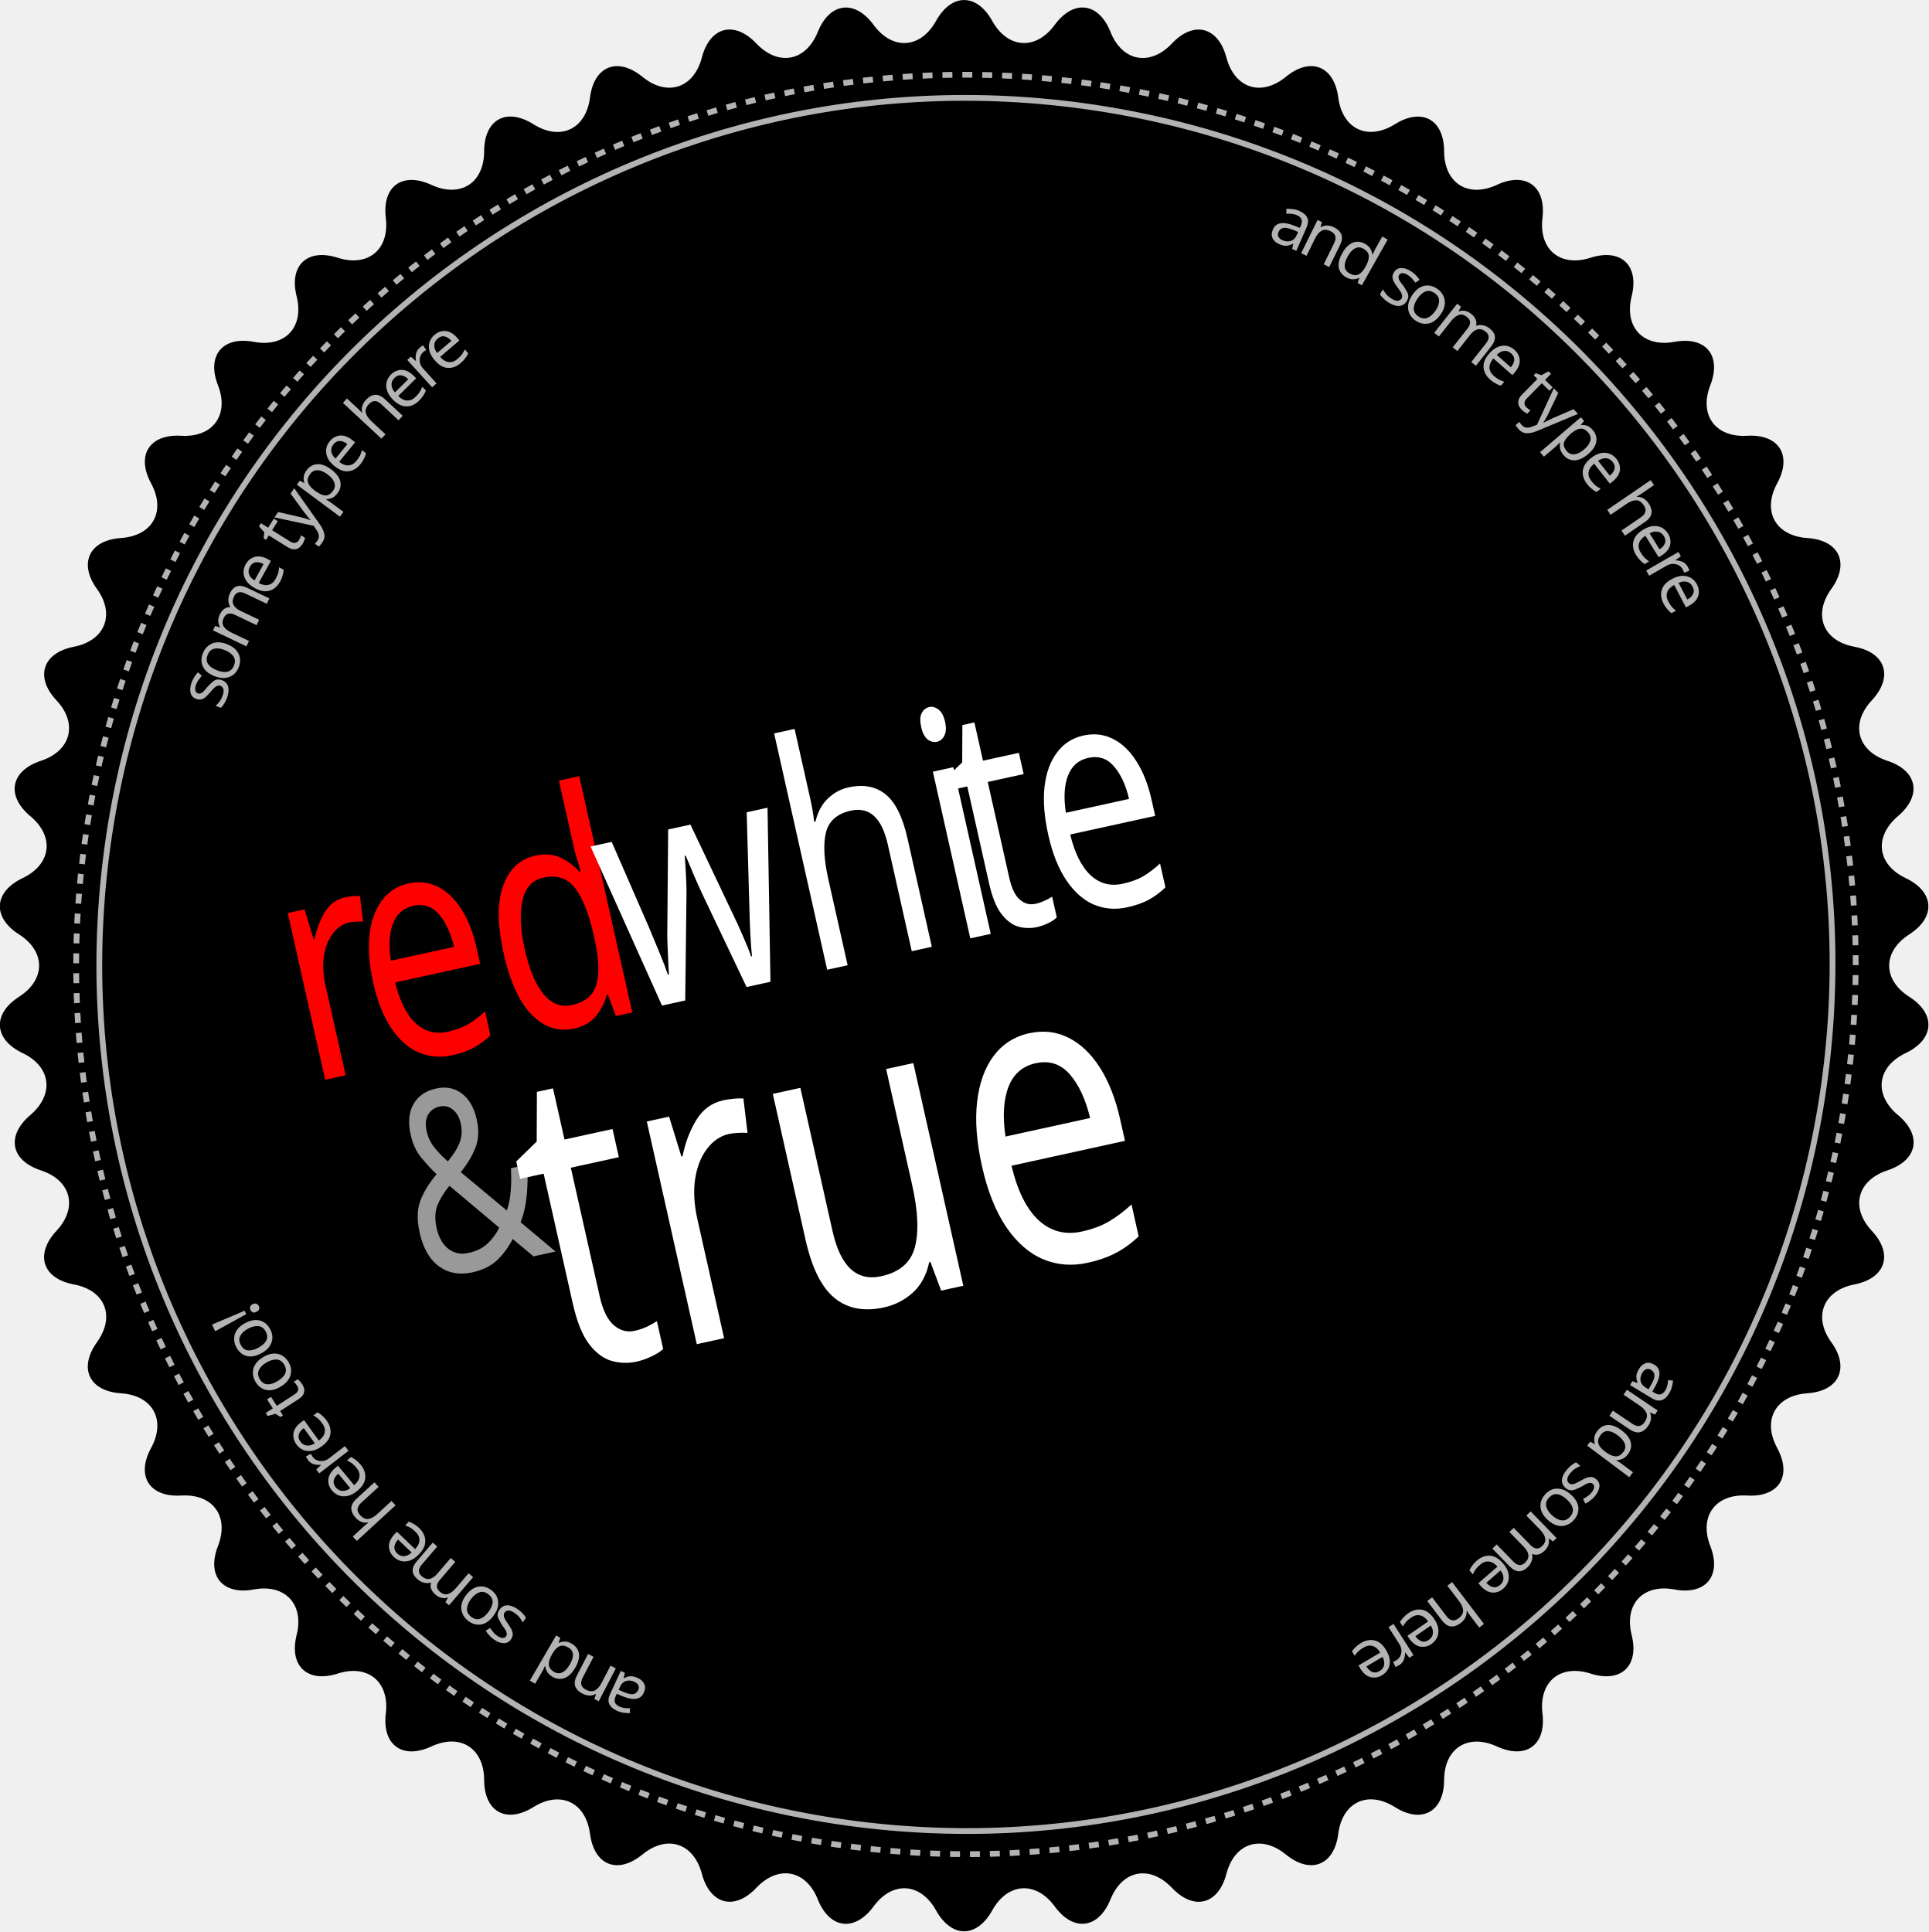
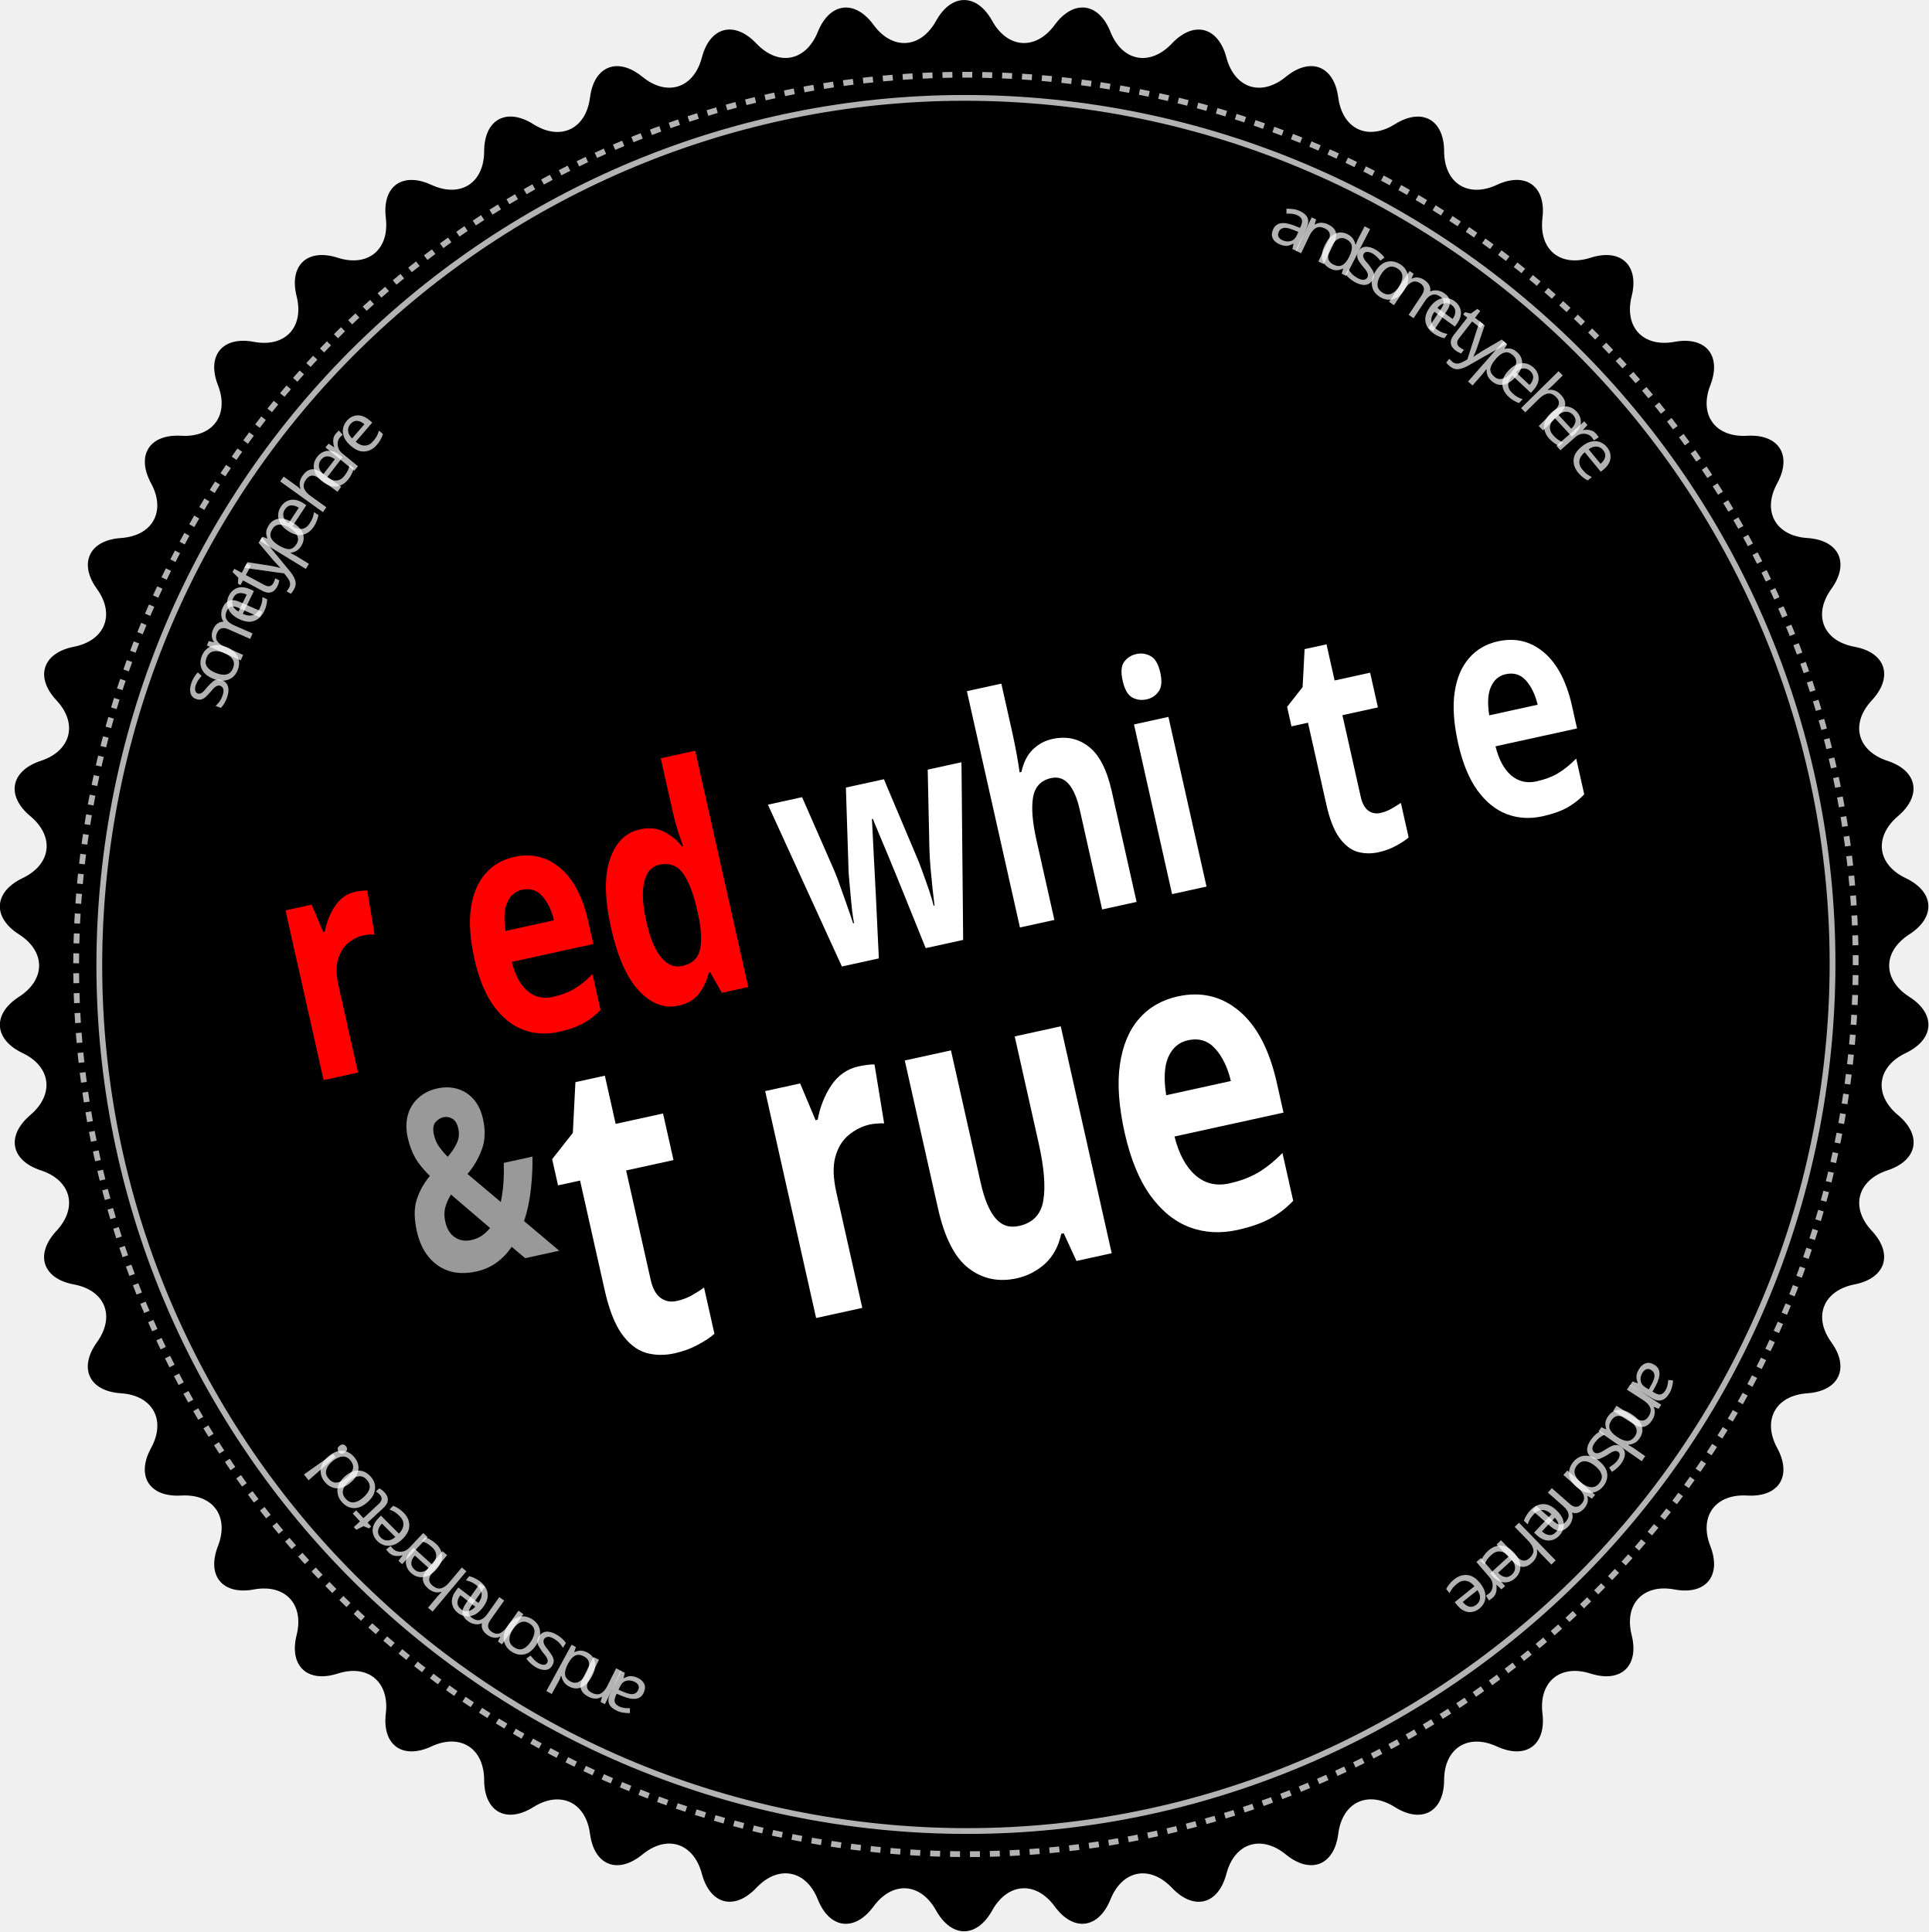
<svg xmlns="http://www.w3.org/2000/svg" viewBox="0 0 166.69 167.01">
  <defs>
-     <style>.cls-1,.cls-11,.cls-9{opacity:0.7;}.cls-1{font-size:5.99px;font-family:PoplarStd, PoplarStd;}.cls-1,.cls-4,.cls-5,.cls-6,.cls-8{fill:#fff;}.cls-2{font-size:27.42px;fill:red;}.cls-2,.cls-7{font-family:StencilStd, StencilStd;}.cls-3{letter-spacing:-0.01em;}.cls-5{letter-spacing:-0.01em;}.cls-6{letter-spacing:0em;}.cls-7{font-size:21.93px;fill:#999;}.cls-8{font-size:36.65px;}.cls-10,.cls-11{fill:none;stroke:#fff;stroke-miterlimit:10;stroke-width:0.5px;}.cls-10{stroke-dasharray:0.86 0.86;}</style>
+     <style>
+       .cls-1, .cls-11, .cls-9 {
+         opacity: 0.7;
+       }
+ 
+       .cls-1 {
+         font-size: 5.99px;
+         font-family: PoplarStd, Poplar Std;
+       }
+ 
+       .cls-1, .cls-4, .cls-5, .cls-7, .cls-8 {
+         fill: #fff;
+       }
+ 
+       .cls-2 {
+         font-size: 27.42px;
+         fill: red;
+       }
+ 
+       .cls-2, .cls-6 {
+         font-family: StencilStd, Stencil Std;
+         font-weight: 700;
+       }
+ 
+       .cls-3 {
+         letter-spacing: -0.02em;
+       }
+ 
+       .cls-5 {
+         letter-spacing: -0.02em;
+       }
+ 
+       .cls-6 {
+         font-size: 21.93px;
+         fill: #999;
+       }
+ 
+       .cls-7, .cls-8 {
+         font-size: 36.65px;
+       }
+ 
+       .cls-7 {
+         letter-spacing: -0.02em;
+       }
+ 
+       .cls-10, .cls-11 {
+         fill: none;
+         stroke: #fff;
+         stroke-miterlimit: 10;
+         stroke-width: 0.5px;
+       }
+ 
+       .cls-10 {
+         stroke-dasharray: 0.86 0.86;
+       }
+     </style>
  </defs>
  <g id="Layer_2" data-name="Layer 2">
    <path d="M475.82,280.05c1.34-2.41,3.52-2.41,4.86,0s3.77,2.56,5.4.34,3.8-1.95,4.82.61,3.42,3,5.31,1,4-1.45,4.71,1.21,3,3.42,5.14,1.67,4.17-.94,4.53,1.79,2.55,3.77,4.89,2.31,4.25-.42,4.26,2.34,2.07,4.06,4.56,2.9,4.27.12,3.94,2.86,1.54,4.28,4.16,3.44,4.22.66,3.55,3.33,1,4.44,3.7,3.94,4.1,1.18,3.1,3.75.43,4.53,3.18,4.37,3.92,1.69,2.6,4.11-.14,4.55,2.61,4.73,3.68,2.17,2.07,4.4-.72,4.5,2,5,3.38,2.61,1.5,4.63-1.27,4.37,1.35,5.23,3,3,.91,4.78-1.81,4.18.67,5.36,2.63,3.37.31,4.86-2.32,3.92,0,5.4,2.18,3.67-.31,4.86-2.79,3.59-.67,5.36,1.7,3.92-.91,4.78-3.23,3.22-1.35,5.23,1.2,4.1-1.5,4.63-3.6,2.79-2,5,.68,4.22-2.07,4.41-3.92,2.31-2.61,4.73.15,4.27-2.6,4.11-4.18,1.81-3.18,4.37-.39,4.26-3.1,3.75-4.37,1.27-3.7,3.94-.92,4.17-3.55,3.33-4.49.71-4.16,3.45-1.44,4-3.94,2.85-4.55.15-4.56,2.9-1.93,3.81-4.26,2.34-4.54-.43-4.89,2.31-2.4,3.53-4.53,1.79-4.44-1-5.14,1.67-2.81,3.21-4.71,1.21-4.28-1.55-5.31,1-3.2,2.83-4.82.61-4.06-2.07-5.4.34-3.52,2.41-4.86,0-3.77-2.56-5.4-.34-3.8,1.95-4.82-.61-3.42-3-5.31-1-4,1.45-4.71-1.21-3-3.42-5.14-1.67-4.17.94-4.53-1.79-2.56-3.77-4.89-2.31-4.25.42-4.26-2.34-2.07-4.06-4.56-2.9-4.27-.12-3.94-2.85-1.54-4.29-4.16-3.45-4.22-.66-3.55-3.33-1-4.44-3.7-3.94-4.1-1.18-3.1-3.75-.43-4.53-3.18-4.37-3.92-1.69-2.6-4.11.14-4.55-2.61-4.73-3.68-2.17-2.07-4.41.72-4.49-2-5-3.38-2.61-1.5-4.63,1.27-4.37-1.35-5.23-3-3-.91-4.78,1.81-4.18-.67-5.36-2.63-3.37-.31-4.86,2.32-3.92,0-5.4-2.18-3.67.31-4.86,2.79-3.59.67-5.36-1.7-3.92.91-4.78,3.23-3.22,1.35-5.23-1.2-4.1,1.5-4.63,3.6-2.79,2-5-.68-4.21,2.07-4.4,3.92-2.31,2.61-4.73-.15-4.27,2.6-4.11,4.18-1.81,3.18-4.37.39-4.26,3.1-3.75,4.37-1.27,3.7-3.94.92-4.17,3.55-3.33,4.49-.71,4.16-3.45,1.44-4,3.94-2.85,4.55-.14,4.56-2.9,1.93-3.81,4.26-2.34,4.54.43,4.89-2.31,2.4-3.53,4.53-1.79,4.44,1,5.14-1.67,2.81-3.21,4.71-1.21,4.28,1.55,5.31-1,3.19-2.83,4.82-.61S474.48,282.46,475.82,280.05Z" transform="translate(-394.91 -278.24)" />
  </g>
  <g id="Layer_4" data-name="Layer 4">
-     <text class="cls-1" transform="matrix(0.34, -0.94, 0.94, 0.34, 19.12, 61.53)">s</text>
-     <text class="cls-1" transform="translate(19.89 59.35) rotate(-67.91)">o</text>
-     <text class="cls-1" transform="translate(21.08 56.34) rotate(-64.45)">m</text>
-     <text class="cls-1" transform="translate(23.25 51.89) rotate(-61.1)">e</text>
-     <text class="cls-1" transform="translate(24.69 49.29) rotate(-59.32)"> </text>
-     <text class="cls-1" transform="translate(25.32 48.23) rotate(-57.98)">t</text>
-     <text class="cls-1" transform="translate(26.38 46.52) rotate(-55.94)">y</text>
-     <text class="cls-1" transform="translate(27.92 44.22) rotate(-53.36)">p</text>
-     <text class="cls-1" transform="matrix(0.63, -0.77, 0.77, 0.63, 29.92, 41.54)">e</text>
-     <text class="cls-1" transform="matrix(0.66, -0.75, 0.75, 0.66, 31.82, 39.24)"> </text>
-     <text class="cls-1" transform="translate(32.62 38.3) rotate(-47.05)">h</text>
-     <text class="cls-1" transform="matrix(0.71, -0.7, 0.7, 0.71, 34.85, 35.91)">e</text>
-     <text class="cls-1" transform="matrix(0.74, -0.67, 0.67, 0.74, 36.97, 33.83)">r</text>
-     <text class="cls-1" transform="translate(38.35 32.56) rotate(-40.39)">e</text>
-     <text class="cls-1" transform="matrix(0.78, -0.62, 0.62, 0.78, 40.61, 30.66)">	</text>
-     <text class="cls-1" transform="translate(109.42 20.53) rotate(23.67)">a</text>
-     <text class="cls-1" transform="translate(112.01 21.66) rotate(26.25)">n</text>
-     <text class="cls-1" transform="matrix(0.87, 0.49, -0.49, 0.87, 114.96, 23.11)">d</text>
-     <text class="cls-1" transform="matrix(0.86, 0.51, -0.51, 0.86, 117.87, 24.75)"> </text>
-     <text class="cls-1" transform="matrix(0.84, 0.54, -0.54, 0.84, 118.94, 25.38)">s</text>
-     <text class="cls-1" transform="translate(120.9 26.62) rotate(34.84)">o</text>
-     <text class="cls-1" transform="translate(123.57 28.45) rotate(38.27)">m</text>
-     <text class="cls-1" transform="matrix(0.75, 0.66, -0.66, 0.75, 127.44, 31.53)">e</text>
-     <text class="cls-1" transform="translate(129.64 33.5) rotate(43.33)"> </text>
-     <text class="cls-1" transform="matrix(0.71, 0.7, -0.7, 0.71, 130.55, 34.36)">t</text>
-     <text class="cls-1" transform="translate(131.98 35.76) rotate(46.71)">y</text>
-     <text class="cls-1" transform="matrix(0.65, 0.76, -0.76, 0.65, 133.88, 37.76)">p</text>
-     <text class="cls-1" transform="matrix(0.62, 0.79, -0.79, 0.62, 136.07, 40.32)">e</text>
-     <text class="cls-1" transform="translate(137.89 42.65) rotate(53.68)"> </text>
-     <text class="cls-1" transform="translate(138.64 43.65) rotate(55.59)">h</text>
-     <text class="cls-1" transform="translate(140.49 46.36) rotate(58.22)">e</text>
-     <text class="cls-1" transform="matrix(0.5, 0.87, -0.87, 0.5, 142.04, 48.87)">r</text>
-     <text class="cls-1" transform="translate(142.98 50.49) rotate(62.29)">e</text>
-     <text class="cls-1" transform="translate(144.35 53.13) rotate(64.08)">	</text>
-     <text class="cls-1" transform="translate(142.39 117.27) rotate(121.2)">a</text>
-     <text class="cls-1" transform="matrix(-0.56, 0.83, -0.83, -0.56, 140.92, 119.71)">n</text>
-     <text class="cls-1" transform="matrix(-0.6, 0.8, -0.8, -0.6, 139.1, 122.43)">d</text>
-     <text class="cls-1" transform="translate(137.09 125.11) rotate(128.48)"> </text>
-     <text class="cls-1" transform="translate(136.33 126.08) rotate(129.98)">s</text>
-     <text class="cls-1" transform="translate(134.83 127.88) rotate(132.33)">o</text>
-     <text class="cls-1" transform="matrix(-0.72, 0.7, -0.7, -0.72, 132.68, 130.29)">m</text>
-     <text class="cls-1" transform="translate(129.12 133.72) rotate(139.06)">e</text>
-     <text class="cls-1" transform="translate(126.88 135.65) rotate(140.81)"> </text>
-     <text class="cls-1" transform="translate(125.93 136.45) rotate(142.72)">h</text>
-     <text class="cls-1" transform="translate(123.32 138.43) rotate(145.33)">e</text>
-     <text class="cls-1" transform="translate(120.89 140.1) rotate(147.38)">r</text>
-     <text class="cls-1" transform="translate(119.3 141.12) rotate(149.41)">e</text>
-     <text class="cls-1" transform="matrix(-0.88, 0.48, -0.48, -0.88, 116.74, 142.62)">	</text>
-     <text class="cls-1" transform="translate(56.27 145.65) rotate(-155.15)">a</text>
-     <text class="cls-1" transform="translate(53.69 144.46) rotate(-152.55)">n</text>
-     <text class="cls-1" transform="matrix(-0.86, -0.5, 0.5, -0.86, 50.8, 142.96)">d</text>
-     <text class="cls-1" transform="translate(47.9 141.25) rotate(-147.83)"> </text>
-     <text class="cls-1" transform="matrix(-0.84, -0.55, 0.55, -0.84, 46.84, 140.58)"> </text>
-     <text class="cls-1" transform="matrix(-0.82, -0.57, 0.57, -0.82, 45.8, 139.91)">s</text>
-     <text class="cls-1" transform="translate(43.88 138.6) rotate(-142.93)">o</text>
-     <text class="cls-1" transform="matrix(-0.76, -0.65, 0.65, -0.76, 41.29, 136.67)">m</text>
-     <text class="cls-1" transform="matrix(-0.72, -0.69, 0.69, -0.72, 37.55, 133.44)">e</text>
-     <text class="cls-1" transform="translate(35.43 131.39) rotate(-134.44)"> </text>
-     <text class="cls-1" transform="translate(34.54 130.51) rotate(-132.54)">h</text>
-     <text class="cls-1" transform="matrix(-0.64, -0.77, 0.77, -0.64, 32.33, 128.1)">e</text>
-     <text class="cls-1" transform="matrix(-0.61, -0.79, 0.79, -0.61, 30.44, 125.82)">r</text>
-     <text class="cls-1" transform="translate(29.29 124.36) rotate(-125.89)">e</text>
-     <text class="cls-1" transform="translate(27.55 121.94) rotate(-124.11)"> </text>
-     <text class="cls-1" transform="translate(26.86 120.92) rotate(-122.77)">t</text>
-     <text class="cls-1" transform="matrix(-0.51, -0.86, 0.86, -0.51, 25.81, 119.33)">o</text>
-     <text class="cls-1" transform="matrix(-0.47, -0.88, 0.88, -0.47, 24.15, 116.52)">o</text>
-     <text class="cls-1" transform="translate(22.65 113.65) rotate(-115.92)">!</text>
+     <text class="cls-1" transform="translate(19.12 61.53) rotate(-70.38)">s</text>
+     <text class="cls-1" transform="matrix(0.37, -0.93, 0.93, 0.37, 19.82, 59.58)">o</text>
+     <text class="cls-1" transform="translate(20.6 57.56) rotate(-66.24)">m</text>
+     <text class="cls-1" transform="matrix(0.44, -0.9, 0.9, 0.44, 21.95, 54.51)">e</text>
+     <text class="cls-1" transform="matrix(0.46, -0.89, 0.89, 0.46, 22.95, 52.49)"> </text>
+     <text class="cls-1" transform="translate(23.21 51.98) rotate(-61.81)">t</text>
+     <text class="cls-1" transform="matrix(0.5, -0.87, 0.87, 0.5, 23.9, 50.69)">y</text>
+     <text class="cls-1" transform="translate(24.94 48.87) rotate(-58.52)">p</text>
+     <text class="cls-1" transform="translate(26.05 47.05) rotate(-56.69)">e</text>
+     <text class="cls-1" transform="matrix(0.57, -0.82, 0.82, 0.57, 27.3, 45.16)"> </text>
+     <text class="cls-1" transform="translate(27.61 44.69) rotate(-54.3)">h</text>
+     <text class="cls-1" transform="matrix(0.61, -0.79, 0.79, 0.61, 28.93, 42.86)">e</text>
+     <text class="cls-1" transform="translate(30.29 41.1) rotate(-50.81)">r</text>
+     <text class="cls-1" transform="translate(31.31 39.83) rotate(-49.19)">e</text>
+     <text class="cls-1" transform="matrix(0.67, -0.74, 0.74, 0.67, 32.78, 38.15)">	</text>
+     <text class="cls-1" transform="matrix(0.92, 0.4, -0.4, 0.92, 109.43, 20.54)">a</text>
+     <text class="cls-1" transform="matrix(0.9, 0.43, -0.43, 0.9, 111.54, 21.45)">n</text>
+     <text class="cls-1" transform="translate(113.53 22.4) rotate(27.21)">d</text>
+     <text class="cls-1" transform="matrix(0.88, 0.48, -0.48, 0.88, 115.45, 23.39)"> </text>
+     <text class="cls-1" transform="translate(115.97 23.67) rotate(29.49)">s</text>
+     <text class="cls-1" transform="translate(117.77 24.68) rotate(31.28)">o</text>
+     <text class="cls-1" transform="translate(119.64 25.81) rotate(33.61)">m</text>
+     <text class="cls-1" transform="translate(122.4 27.65) rotate(35.93)">e</text>
+     <text class="cls-1" transform="translate(124.23 28.98) rotate(37.14)"> </text>
+     <text class="cls-1" transform="translate(124.68 29.33) rotate(37.99)">t</text>
+     <text class="cls-1" transform="matrix(0.77, 0.64, -0.64, 0.77, 125.85, 30.23)">y</text>
+     <text class="cls-1" transform="translate(127.46 31.56) rotate(41.26)">p</text>
+     <text class="cls-1" transform="matrix(0.73, 0.68, -0.68, 0.73, 129.07, 32.97)">e</text>
+     <text class="cls-1" transform="matrix(0.72, 0.7, -0.7, 0.72, 130.7, 34.5)"> </text>
+     <text class="cls-1" transform="translate(131.12 34.91) rotate(45.47)">h</text>
+     <text class="cls-1" transform="translate(132.7 36.51) rotate(47.35)">e</text>
+     <text class="cls-1" transform="matrix(0.66, 0.75, -0.75, 0.66, 134.2, 38.15)">r</text>
+     <text class="cls-1" transform="translate(135.27 39.37) rotate(50.58)">e</text>
+     <text class="cls-1" transform="translate(136.69 41.1) rotate(51.75)">	</text>
+     <text class="cls-1" transform="matrix(-0.51, 0.86, -0.86, -0.51, 142.38, 117.28)">a</text>
+     <text class="cls-1" transform="translate(141.19 119.26) rotate(122.88)">n</text>
+     <text class="cls-1" transform="matrix(-0.57, 0.82, -0.82, -0.57, 139.99, 121.12)">d</text>
+     <text class="cls-1" transform="translate(138.74 122.91) rotate(125.89)"> </text>
+     <text class="cls-1" transform="translate(138.41 123.38) rotate(127.01)">s</text>
+     <text class="cls-1" transform="matrix(-0.63, 0.78, -0.78, -0.63, 137.17, 125.02)">o</text>
+     <text class="cls-1" transform="matrix(-0.66, 0.75, -0.75, -0.66, 135.82, 126.73)">m</text>
+     <text class="cls-1" transform="translate(133.62 129.23) rotate(133.42)">e</text>
+     <text class="cls-1" transform="matrix(-0.7, 0.71, -0.71, -0.7, 132.06, 130.86)"> </text>
+     <text class="cls-1" transform="translate(131.67 131.27) rotate(135.79)">h</text>
+     <text class="cls-1" transform="translate(130.06 132.84) rotate(137.67)">e</text>
+     <text class="cls-1" transform="translate(128.4 134.35) rotate(139.29)">r</text>
+     <text class="cls-1" transform="matrix(-0.78, 0.63, -0.63, -0.78, 127.19, 135.4)">e</text>
+     <text class="cls-1" transform="matrix(-0.79, 0.61, -0.61, -0.79, 125.43, 136.82)">	</text>
+     <text class="cls-1" transform="matrix(-0.91, -0.42, 0.42, -0.91, 56.27, 145.64)">a</text>
+     <text class="cls-1" transform="translate(54.18 144.68) rotate(-153.47)">n</text>
+     <text class="cls-1" transform="matrix(-0.88, -0.48, 0.48, -0.88, 52.2, 143.7)">d</text>
+     <text class="cls-1" transform="translate(50.29 142.65) rotate(-150.45)"> </text>
+     <text class="cls-1" transform="matrix(-0.87, -0.5, 0.5, -0.87, 49.77, 142.36)"> </text>
+     <text class="cls-1" transform="matrix(-0.86, -0.52, 0.52, -0.86, 49.26, 142.07)">s</text>
+     <text class="cls-1" transform="matrix(-0.84, -0.54, 0.54, -0.84, 47.5, 141.01)">o</text>
+     <text class="cls-1" transform="translate(45.66 139.83) rotate(-144.71)">m</text>
+     <text class="cls-1" transform="translate(42.96 137.91) rotate(-142.39)">e</text>
+     <text class="cls-1" transform="matrix(-0.78, -0.63, 0.63, -0.78, 41.18, 136.52)"> </text>
+     <text class="cls-1" transform="translate(40.71 136.16) rotate(-140)">h</text>
+     <text class="cls-1" transform="matrix(-0.74, -0.67, 0.67, -0.74, 39.01, 134.73)">e</text>
+     <text class="cls-1" transform="matrix(-0.73, -0.69, 0.69, -0.73, 37.34, 133.23)">r</text>
+     <text class="cls-1" transform="matrix(-0.71, -0.71, 0.71, -0.71, 36.17, 132.13)">e</text>
+     <text class="cls-1" transform="translate(34.59 130.53) rotate(-133.72)"> </text>
+     <text class="cls-1" transform="matrix(-0.68, -0.73, 0.73, -0.68, 34.19, 130.12)">t</text>
+     <text class="cls-1" transform="matrix(-0.66, -0.75, 0.75, -0.66, 33.19, 129.04)">o</text>
+     <text class="cls-1" transform="matrix(-0.64, -0.77, 0.77, -0.64, 31.74, 127.4)">o</text>
+     <text class="cls-1" transform="matrix(-0.62, -0.79, 0.79, -0.62, 30.34, 125.7)">!</text>
  </g>
  <g id="Layer_5" data-name="Layer 5">
    <text class="cls-2" transform="matrix(0.73, -0.16, 0.22, 0.98, 26.41, 93.71)">
      <tspan class="cls-3">r</tspan>
-       <tspan x="8.69" y="0">ed</tspan>
-       <tspan class="cls-4" x="37.89" y="0">whi</tspan>
-       <tspan class="cls-5" x="79.71" y="0">t</tspan>
-       <tspan class="cls-6" x="88.62" y="0">e</tspan>
+       <tspan x="21" y="0">ed</tspan>
+       <tspan class="cls-4" x="58.98" y="0">whi</tspan>
+       <tspan class="cls-5" x="119.71" y="0">t</tspan>
+       <tspan class="cls-4" x="137.48" y="0">e</tspan>
    </text>
-     <text class="cls-7" transform="matrix(0.73, -0.16, 0.22, 0.98, 36.33, 110.75)">&amp;<tspan class="cls-8" x="13.27" y="10.39">true</tspan>
+     <text class="cls-6" transform="matrix(0.73, -0.16, 0.22, 0.98, 36.33, 110.75)">&amp;<tspan class="cls-7" x="17.13" y="10.39">t</tspan>
+       <tspan class="cls-8" x="40.88" y="10.39">rue</tspan>
    </text>
  </g>
  <g id="Layer_7" data-name="Layer 7">
    <g class="cls-9">
      <circle class="cls-10" cx="478.39" cy="361.61" r="76.9" transform="translate(-346.17 501.71) rotate(-81.32)" />
    </g>
    <circle class="cls-11" cx="478.39" cy="361.61" r="74.9" transform="translate(-346.17 501.71) rotate(-81.32)" />
  </g>
</svg>
